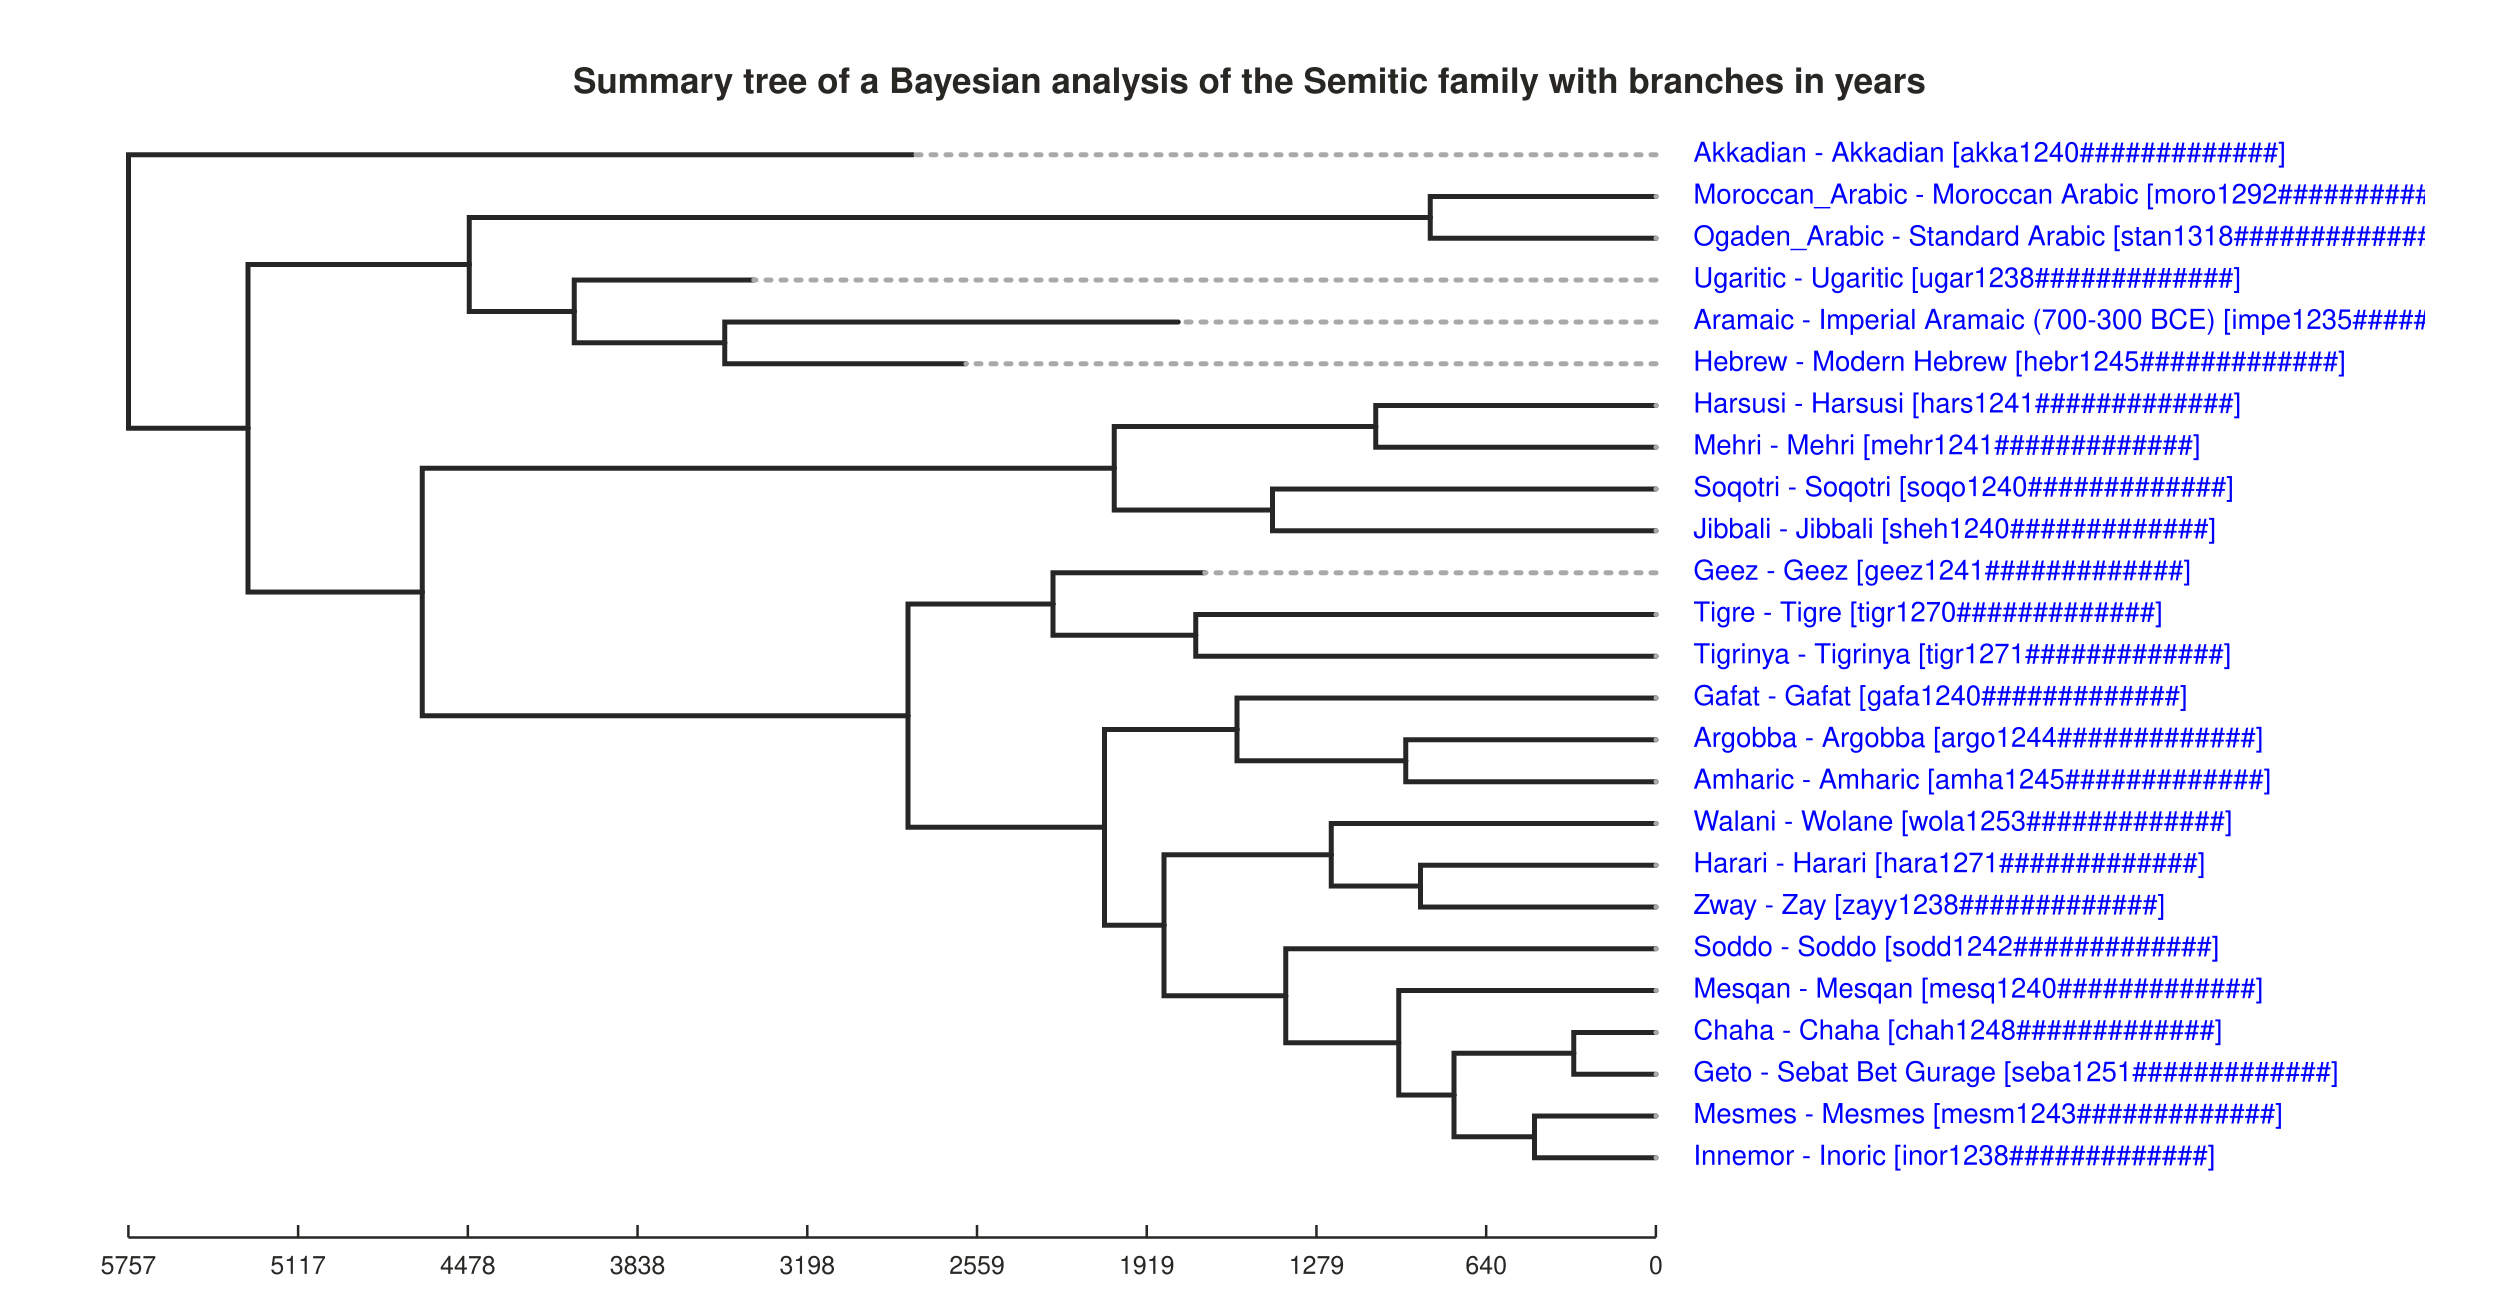
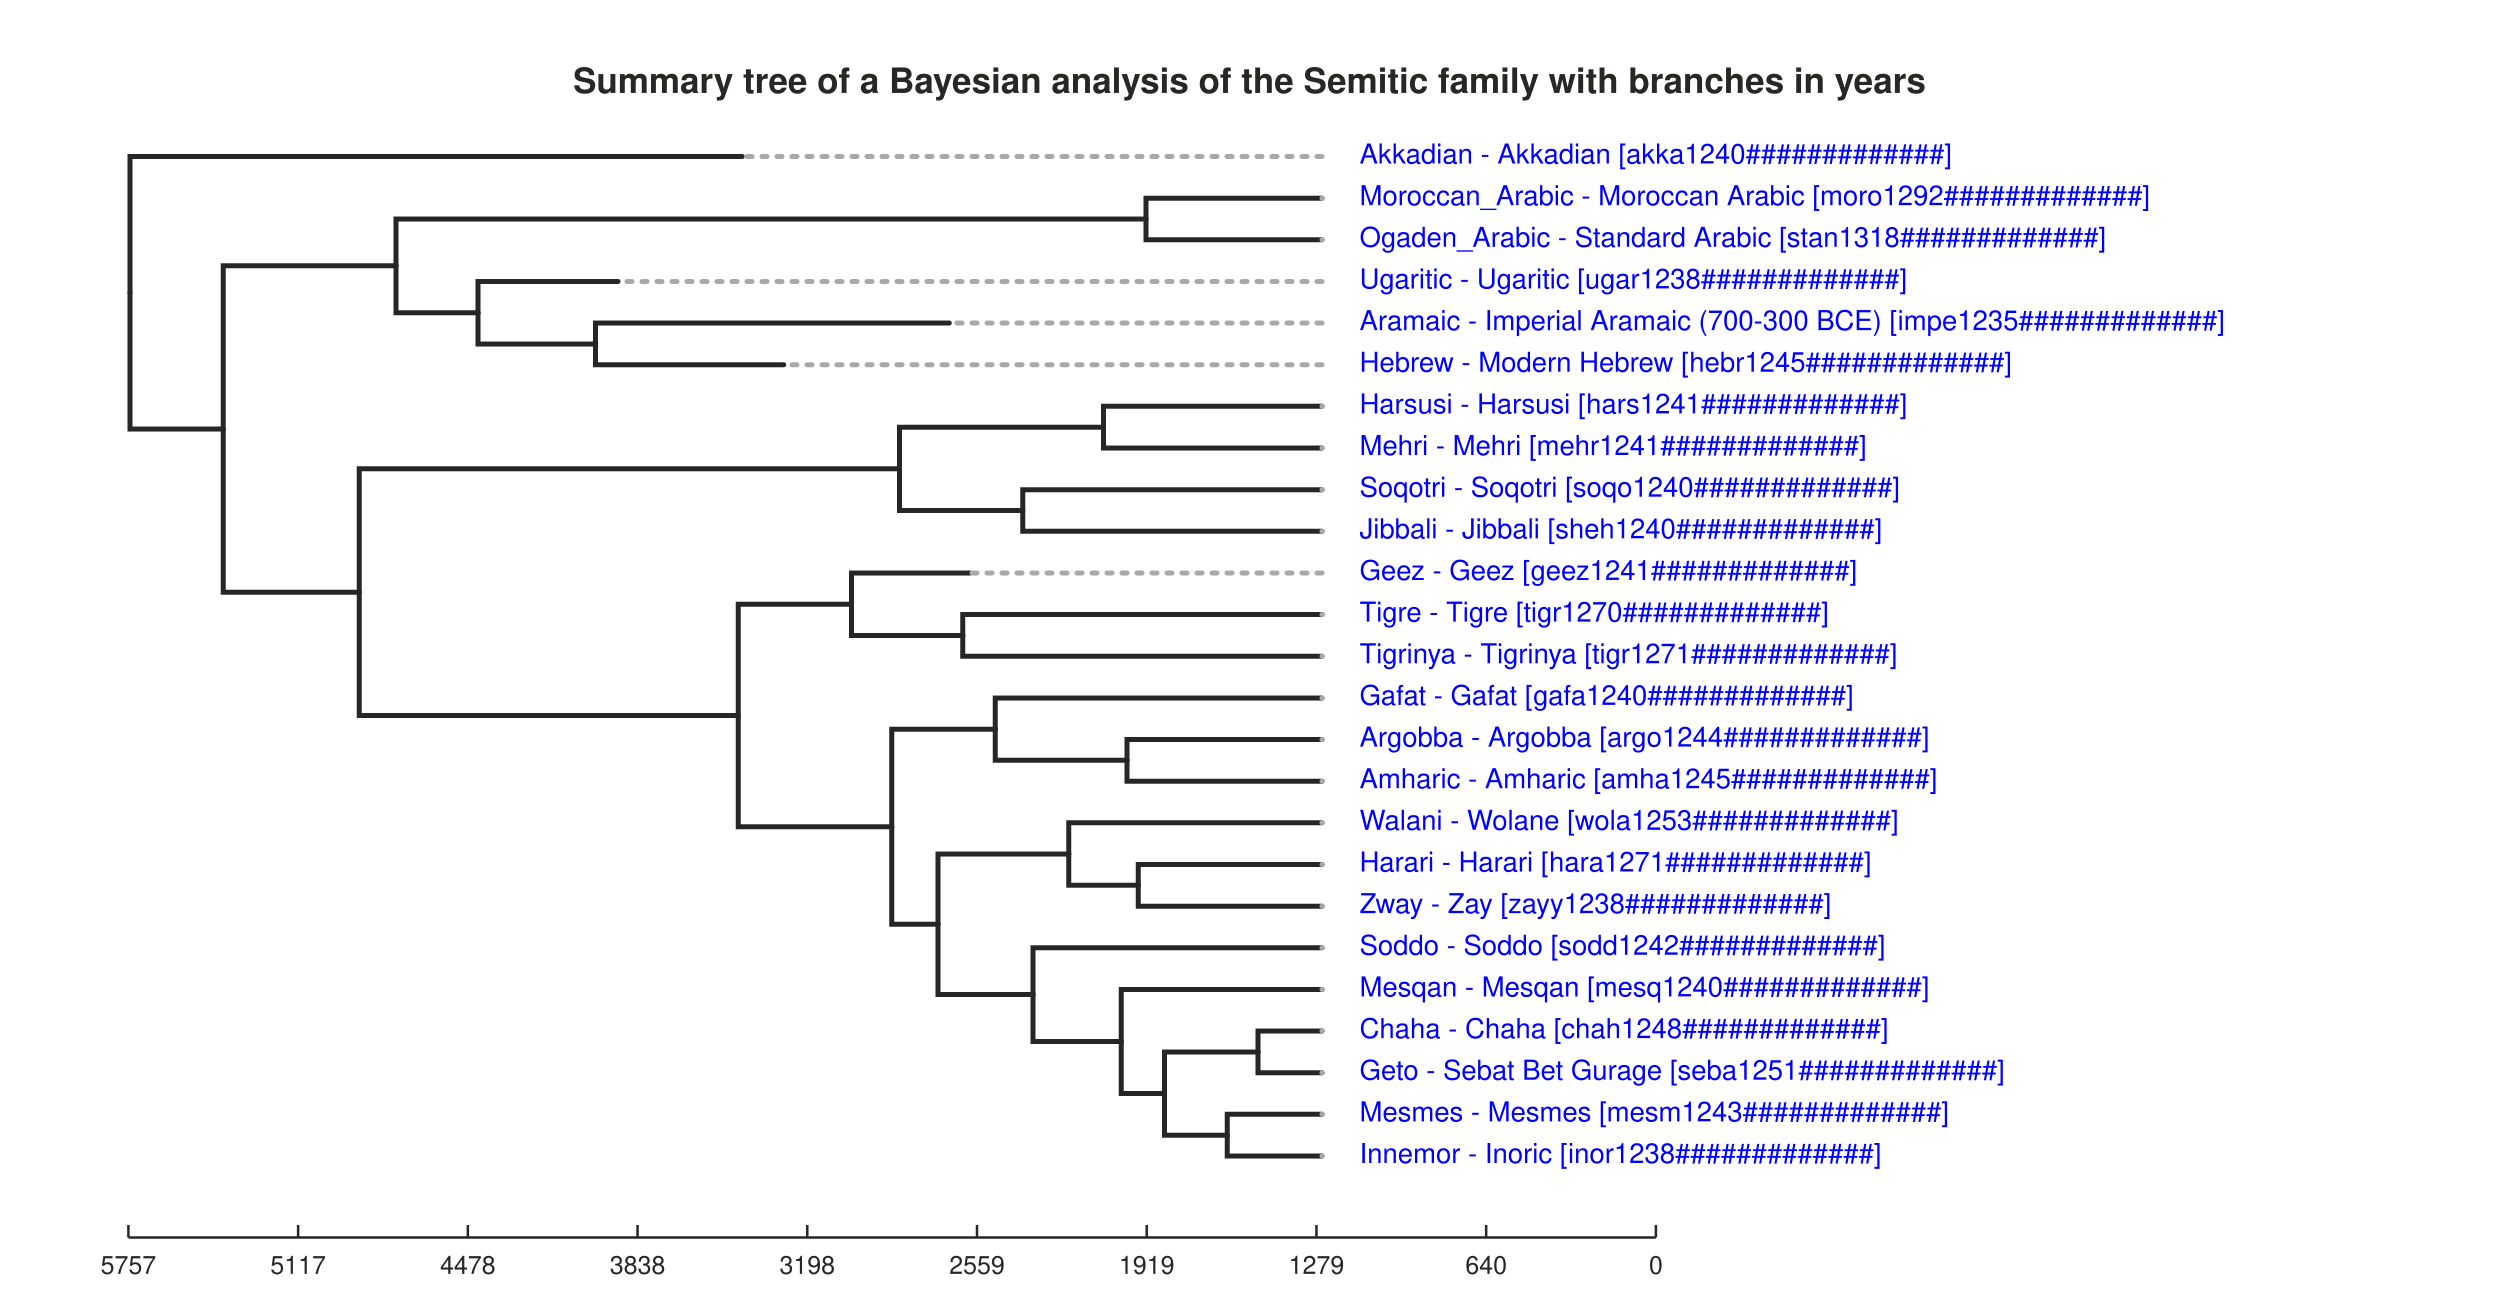
- <svg xmlns="http://www.w3.org/2000/svg" class="toyplot-canvas-Canvas" width="1000.0px" height="525.0px" viewBox="0 0 1000.0 525.0" preserveAspectRatio="xMidYMid meet" style="background-color:transparent;border-color:#292724;border-style:none;border-width:1.0;fill:rgb(16.1%,15.3%,14.1%);fill-opacity:1.0;font-family:Helvetica;font-size:12px;opacity:1.0;stroke:rgb(16.1%,15.3%,14.1%);stroke-opacity:1.0;stroke-width:1.0" id="tc38731ccc5114ce48110bd78efb8a522">
-   <g class="toyplot-coordinates-Cartesian" id="ta14bf00944044a858b81afe4f60506b9">
-     <clipPath id="tbc407201ebb74264bfbc55528788aa69">
+ <svg xmlns="http://www.w3.org/2000/svg" class="toyplot-canvas-Canvas" width="1000.0px" height="525.0px" viewBox="0 0 1000.0 525.0" preserveAspectRatio="xMidYMid meet" style="background-color:transparent;border-color:#292724;border-style:none;border-width:1.0;fill:rgb(16.1%,15.3%,14.1%);fill-opacity:1.0;font-family:Helvetica;font-size:12px;opacity:1.0;stroke:rgb(16.1%,15.3%,14.1%);stroke-opacity:1.0;stroke-width:1.0" id="t3f1b4181bfcc4943a46d2f28216dc2ca">
+   <g class="toyplot-coordinates-Cartesian" id="t62b42eae2f494d0f893829885a9eab36">
+     <clipPath id="t709b93fa5ef7460ca19ca6d746c1958f">
      <rect x="30.0" y="30.0" width="940.0" height="465.0" />
    </clipPath>
-     <g clip-path="url(#tbc407201ebb74264bfbc55528788aa69)">
-       <g class="toytree-mark-Toytree" id="t8eaddc11c8764a24b28989756f2459d4">
+     <g clip-path="url(#t709b93fa5ef7460ca19ca6d746c1958f)">
+       <g class="toytree-mark-Toytree" id="t9aa998b61d924a6286965eab3f429d65">
        <g class="toytree-Edges" style="fill:none;stroke:rgb(14.9%,14.9%,14.9%);stroke-linecap:round;stroke-opacity:1;stroke-width:2">
-           <path d="M 51.4 116.6 L 51.4 171.3 L 99.2 171.3" id="48,47" />
-           <path d="M 99.2 171.3 L 99.2 105.8 L 187.7 105.8" id="47,46" />
-           <path d="M 99.2 171.3 L 99.2 236.8 L 168.9 236.8" id="47,45" />
-           <path d="M 187.7 105.8 L 187.7 87.0 L 572.1 87.0" id="46,44" />
-           <path d="M 187.7 105.8 L 187.7 124.6 L 229.7 124.6" id="46,43" />
-           <path d="M 168.9 236.8 L 168.9 187.3 L 445.7 187.3" id="45,42" />
-           <path d="M 168.9 236.8 L 168.9 286.3 L 363.2 286.3" id="45,41" />
-           <path d="M 229.7 124.6 L 229.7 137.1 L 289.9 137.1" id="43,40" />
-           <path d="M 445.7 187.3 L 445.7 170.6 L 550.3 170.6" id="42,39" />
-           <path d="M 445.7 187.3 L 445.7 204.0 L 509.0 204.0" id="42,38" />
-           <path d="M 363.2 286.3 L 363.2 241.6 L 421.2 241.6" id="41,37" />
-           <path d="M 363.2 286.3 L 363.2 330.9 L 441.8 330.9" id="41,36" />
-           <path d="M 421.2 241.6 L 421.2 254.1 L 478.3 254.1" id="37,35" />
-           <path d="M 441.8 330.9 L 441.8 291.8 L 494.8 291.8" id="36,34" />
-           <path d="M 441.8 330.9 L 441.8 370.1 L 465.6 370.1" id="36,33" />
-           <path d="M 494.8 291.8 L 494.8 304.3 L 562.3 304.3" id="34,32" />
-           <path d="M 465.6 370.1 L 465.6 341.9 L 532.5 341.9" id="33,31" />
-           <path d="M 465.6 370.1 L 465.6 398.3 L 514.3 398.3" id="33,30" />
-           <path d="M 532.5 341.9 L 532.5 354.4 L 568.2 354.4" id="31,29" />
-           <path d="M 514.3 398.3 L 514.3 417.1 L 559.5 417.1" id="30,28" />
-           <path d="M 559.5 417.1 L 559.5 438.0 L 581.6 438.0" id="28,27" />
-           <path d="M 581.6 438.0 L 581.6 421.3 L 629.5 421.3" id="27,26" />
-           <path d="M 581.6 438.0 L 581.6 454.7 L 613.8 454.7" id="27,25" />
-           <path d="M 51.4 116.6 L 51.4 61.9 L 365.2 61.9" id="48,24" />
-           <path d="M 572.1 87.0 L 572.1 78.6 L 662.4 78.6" id="44,23" />
-           <path d="M 572.1 87.0 L 572.1 95.3 L 662.4 95.3" id="44,22" />
-           <path d="M 229.7 124.6 L 229.7 112.0 L 301.5 112.0" id="43,21" />
-           <path d="M 289.9 137.1 L 289.9 128.8 L 471.3 128.8" id="40,20" />
-           <path d="M 289.9 137.1 L 289.9 145.5 L 386.4 145.5" id="40,19" />
-           <path d="M 550.3 170.6 L 550.3 162.2 L 662.4 162.2" id="39,18" />
-           <path d="M 550.3 170.6 L 550.3 178.9 L 662.4 178.9" id="39,17" />
-           <path d="M 509.0 204.0 L 509.0 195.6 L 662.4 195.6" id="38,16" />
-           <path d="M 509.0 204.0 L 509.0 212.3 L 662.4 212.3" id="38,15" />
-           <path d="M 421.2 241.6 L 421.2 229.1 L 481.9 229.1" id="37,14" />
-           <path d="M 478.3 254.1 L 478.3 245.8 L 662.4 245.8" id="35,13" />
-           <path d="M 478.3 254.1 L 478.3 262.5 L 662.4 262.5" id="35,12" />
-           <path d="M 494.8 291.8 L 494.8 279.2 L 662.4 279.2" id="34,11" />
-           <path d="M 562.3 304.3 L 562.3 295.9 L 662.4 295.9" id="32,10" />
-           <path d="M 562.3 304.3 L 562.3 312.7 L 662.4 312.7" id="32,9" />
-           <path d="M 532.5 341.9 L 532.5 329.4 L 662.4 329.4" id="31,8" />
-           <path d="M 568.2 354.4 L 568.2 346.1 L 662.4 346.1" id="29,7" />
-           <path d="M 568.2 354.4 L 568.2 362.8 L 662.4 362.8" id="29,6" />
-           <path d="M 514.3 398.3 L 514.3 379.5 L 662.4 379.5" id="30,5" />
-           <path d="M 559.5 417.1 L 559.5 396.2 L 662.4 396.2" id="28,4" />
-           <path d="M 629.5 421.3 L 629.5 413.0 L 662.4 413.0" id="26,3" />
-           <path d="M 629.5 421.3 L 629.5 429.7 L 662.4 429.7" id="26,2" />
-           <path d="M 613.8 454.7 L 613.8 446.4 L 662.4 446.4" id="25,1" />
-           <path d="M 613.8 454.7 L 613.8 463.1 L 662.4 463.1" id="25,0" />
+           <path d="M 52.0 117.1 L 52.0 171.6 L 89.3 171.6" id="48,47" />
+           <path d="M 89.3 171.6 L 89.3 106.3 L 158.4 106.3" id="47,46" />
+           <path d="M 89.3 171.6 L 89.3 236.9 L 143.7 236.9" id="47,45" />
+           <path d="M 158.4 106.3 L 158.4 87.6 L 458.4 87.6" id="46,44" />
+           <path d="M 158.4 106.3 L 158.4 125.1 L 191.2 125.1" id="46,43" />
+           <path d="M 143.7 236.9 L 143.7 187.5 L 359.8 187.5" id="45,42" />
+           <path d="M 143.7 236.9 L 143.7 286.2 L 295.3 286.2" id="45,41" />
+           <path d="M 191.2 125.1 L 191.2 137.6 L 238.2 137.6" id="43,40" />
+           <path d="M 359.8 187.5 L 359.8 170.9 L 441.4 170.9" id="42,39" />
+           <path d="M 359.8 187.5 L 359.8 204.2 L 409.1 204.2" id="42,38" />
+           <path d="M 295.3 286.2 L 295.3 241.7 L 340.6 241.7" id="41,37" />
+           <path d="M 295.3 286.2 L 295.3 330.7 L 356.7 330.7" id="41,36" />
+           <path d="M 340.6 241.7 L 340.6 254.2 L 385.1 254.2" id="37,35" />
+           <path d="M 356.7 330.7 L 356.7 291.7 L 398.1 291.7" id="36,34" />
+           <path d="M 356.7 330.7 L 356.7 369.7 L 375.2 369.7" id="36,33" />
+           <path d="M 398.1 291.7 L 398.1 304.1 L 450.8 304.1" id="34,32" />
+           <path d="M 375.2 369.7 L 375.2 341.6 L 427.5 341.6" id="33,31" />
+           <path d="M 375.2 369.7 L 375.2 397.8 L 413.2 397.8" id="33,30" />
+           <path d="M 427.5 341.6 L 427.5 354.1 L 455.3 354.1" id="31,29" />
+           <path d="M 413.2 397.8 L 413.2 416.6 L 448.5 416.6" id="30,28" />
+           <path d="M 448.5 416.6 L 448.5 437.4 L 465.8 437.4" id="28,27" />
+           <path d="M 465.8 437.4 L 465.8 420.8 L 503.2 420.8" id="27,26" />
+           <path d="M 465.8 437.4 L 465.8 454.1 L 490.9 454.1" id="27,25" />
+           <path d="M 52.0 117.1 L 52.0 62.6 L 296.9 62.6" id="48,24" />
+           <path d="M 458.4 87.6 L 458.4 79.3 L 528.8 79.3" id="44,23" />
+           <path d="M 458.4 87.6 L 458.4 95.9 L 528.8 95.9" id="44,22" />
+           <path d="M 191.2 125.1 L 191.2 112.6 L 247.2 112.6" id="43,21" />
+           <path d="M 238.2 137.6 L 238.2 129.2 L 379.7 129.2" id="40,20" />
+           <path d="M 238.2 137.6 L 238.2 145.9 L 313.5 145.9" id="40,19" />
+           <path d="M 441.4 170.9 L 441.4 162.5 L 528.8 162.5" id="39,18" />
+           <path d="M 441.4 170.9 L 441.4 179.2 L 528.8 179.2" id="39,17" />
+           <path d="M 409.1 204.2 L 409.1 195.9 L 528.8 195.9" id="38,16" />
+           <path d="M 409.1 204.2 L 409.1 212.5 L 528.8 212.5" id="38,15" />
+           <path d="M 340.6 241.7 L 340.6 229.2 L 388.0 229.2" id="37,14" />
+           <path d="M 385.1 254.2 L 385.1 245.8 L 528.8 245.8" id="35,13" />
+           <path d="M 385.1 254.2 L 385.1 262.5 L 528.8 262.5" id="35,12" />
+           <path d="M 398.1 291.7 L 398.1 279.2 L 528.8 279.2" id="34,11" />
+           <path d="M 450.8 304.1 L 450.8 295.8 L 528.8 295.8" id="32,10" />
+           <path d="M 450.8 304.1 L 450.8 312.5 L 528.8 312.5" id="32,9" />
+           <path d="M 427.5 341.6 L 427.5 329.1 L 528.8 329.1" id="31,8" />
+           <path d="M 455.3 354.1 L 455.3 345.8 L 528.8 345.8" id="29,7" />
+           <path d="M 455.3 354.1 L 455.3 362.5 L 528.8 362.5" id="29,6" />
+           <path d="M 413.2 397.8 L 413.2 379.1 L 528.8 379.1" id="30,5" />
+           <path d="M 448.5 416.6 L 448.5 395.8 L 528.8 395.8" id="28,4" />
+           <path d="M 503.2 420.8 L 503.2 412.4 L 528.8 412.4" id="26,3" />
+           <path d="M 503.2 420.8 L 503.2 429.1 L 528.8 429.1" id="26,2" />
+           <path d="M 490.9 454.1 L 490.9 445.7 L 528.8 445.7" id="25,1" />
+           <path d="M 490.9 454.1 L 490.9 462.4 L 528.8 462.4" id="25,0" />
        </g>
        <g class="toytree-AlignEdges" style="stroke:rgb(66.3%,66.3%,66.3%);stroke-dasharray:2, 4;stroke-linecap:round;stroke-opacity:1.0;stroke-width:2">
-           <path d="M 662.4 463.1 L 662.4 463.1" />
-           <path d="M 662.4 446.4 L 662.4 446.4" />
-           <path d="M 662.4 429.7 L 662.4 429.7" />
-           <path d="M 662.4 413.0 L 662.4 413.0" />
-           <path d="M 662.4 396.2 L 662.4 396.2" />
-           <path d="M 662.4 379.5 L 662.4 379.5" />
-           <path d="M 662.4 362.8 L 662.4 362.8" />
-           <path d="M 662.4 346.1 L 662.4 346.1" />
-           <path d="M 662.4 329.4 L 662.4 329.4" />
-           <path d="M 662.4 312.7 L 662.4 312.7" />
-           <path d="M 662.4 295.9 L 662.4 295.9" />
-           <path d="M 662.4 279.2 L 662.4 279.2" />
-           <path d="M 662.4 262.5 L 662.4 262.5" />
-           <path d="M 662.4 245.8 L 662.4 245.8" />
-           <path d="M 662.4 229.1 L 481.9 229.1" />
-           <path d="M 662.4 212.3 L 662.4 212.3" />
-           <path d="M 662.4 195.6 L 662.4 195.6" />
-           <path d="M 662.4 178.9 L 662.4 178.9" />
-           <path d="M 662.4 162.2 L 662.4 162.2" />
-           <path d="M 662.4 145.5 L 386.4 145.5" />
-           <path d="M 662.4 128.8 L 471.3 128.8" />
-           <path d="M 662.4 112.0 L 301.5 112.0" />
-           <path d="M 662.4 95.3 L 662.4 95.3" />
-           <path d="M 662.4 78.6 L 662.4 78.6" />
-           <path d="M 662.4 61.9 L 365.2 61.9" />
+           <path d="M 528.8 462.4 L 528.8 462.4" />
+           <path d="M 528.8 445.7 L 528.8 445.7" />
+           <path d="M 528.8 429.1 L 528.8 429.1" />
+           <path d="M 528.8 412.4 L 528.8 412.4" />
+           <path d="M 528.8 395.8 L 528.8 395.8" />
+           <path d="M 528.8 379.1 L 528.8 379.1" />
+           <path d="M 528.8 362.5 L 528.8 362.5" />
+           <path d="M 528.8 345.8 L 528.8 345.8" />
+           <path d="M 528.8 329.1 L 528.8 329.1" />
+           <path d="M 528.8 312.5 L 528.8 312.5" />
+           <path d="M 528.8 295.8 L 528.8 295.8" />
+           <path d="M 528.8 279.2 L 528.8 279.2" />
+           <path d="M 528.8 262.5 L 528.8 262.5" />
+           <path d="M 528.8 245.8 L 528.8 245.8" />
+           <path d="M 528.8 229.2 L 388.0 229.2" />
+           <path d="M 528.8 212.5 L 528.8 212.5" />
+           <path d="M 528.8 195.9 L 528.8 195.9" />
+           <path d="M 528.8 179.2 L 528.8 179.2" />
+           <path d="M 528.8 162.5 L 528.8 162.5" />
+           <path d="M 528.8 145.9 L 313.5 145.9" />
+           <path d="M 528.8 129.2 L 379.7 129.2" />
+           <path d="M 528.8 112.6 L 247.2 112.6" />
+           <path d="M 528.8 95.9 L 528.8 95.9" />
+           <path d="M 528.8 79.3 L 528.8 79.3" />
+           <path d="M 528.8 62.6 L 296.9 62.6" />
        </g>
        <g class="toytree-TipLabels" style="fill:rgb(14.9%,14.9%,14.9%);fill-opacity:1.0;font-family:helvetica;font-size:11px;font-weight:normal;stroke:none;white-space:pre">
-           <g transform="translate(662.36,463.11)rotate(0)">
+           <g transform="translate(528.82,462.40)rotate(0)">
            <a href="https://glottolog.org/resource/languoid/id/inor1238#############">
              <text x="15.00" y="2.81" style="" fill="#0000ff">Innemor - Inoric [inor1238#############]</text>
            </a>
          </g>
-           <g transform="translate(662.36,446.39)rotate(0)">
+           <g transform="translate(528.82,445.74)rotate(0)">
            <a href="https://glottolog.org/resource/languoid/id/mesm1243#############">
              <text x="15.00" y="2.81" style="" fill="#0000ff">Mesmes - Mesmes [mesm1243#############]</text>
            </a>
          </g>
-           <g transform="translate(662.36,429.67)rotate(0)">
+           <g transform="translate(528.82,429.08)rotate(0)">
            <a href="https://glottolog.org/resource/languoid/id/seba1251#############">
              <text x="15.00" y="2.81" style="" fill="#0000ff">Geto - Sebat Bet Gurage [seba1251#############]</text>
            </a>
          </g>
-           <g transform="translate(662.36,412.95)rotate(0)">
+           <g transform="translate(528.82,412.43)rotate(0)">
            <a href="https://glottolog.org/resource/languoid/id/chah1248#############">
              <text x="15.00" y="2.81" style="" fill="#0000ff">Chaha - Chaha [chah1248#############]</text>
            </a>
          </g>
-           <g transform="translate(662.36,396.24)rotate(0)">
+           <g transform="translate(528.82,395.77)rotate(0)">
            <a href="https://glottolog.org/resource/languoid/id/mesq1240#############">
              <text x="15.00" y="2.81" style="" fill="#0000ff">Mesqan - Mesqan [mesq1240#############]</text>
            </a>
          </g>
-           <g transform="translate(662.36,379.52)rotate(0)">
+           <g transform="translate(528.82,379.11)rotate(0)">
            <a href="https://glottolog.org/resource/languoid/id/sodd1242#############">
              <text x="15.00" y="2.81" style="" fill="#0000ff">Soddo - Soddo [sodd1242#############]</text>
            </a>
          </g>
-           <g transform="translate(662.36,362.80)rotate(0)">
+           <g transform="translate(528.82,362.45)rotate(0)">
            <a href="https://glottolog.org/resource/languoid/id/zayy1238#############">
              <text x="15.00" y="2.81" style="" fill="#0000ff">Zway - Zay [zayy1238#############]</text>
            </a>
          </g>
-           <g transform="translate(662.36,346.09)rotate(0)">
+           <g transform="translate(528.82,345.79)rotate(0)">
            <a href="https://glottolog.org/resource/languoid/id/hara1271#############">
              <text x="15.00" y="2.81" style="" fill="#0000ff">Harari - Harari [hara1271#############]</text>
            </a>
          </g>
-           <g transform="translate(662.36,329.37)rotate(0)">
+           <g transform="translate(528.82,329.13)rotate(0)">
            <a href="https://glottolog.org/resource/languoid/id/wola1253#############">
              <text x="15.00" y="2.81" style="" fill="#0000ff">Walani - Wolane [wola1253#############]</text>
            </a>
          </g>
-           <g transform="translate(662.36,312.65)rotate(0)">
+           <g transform="translate(528.82,312.48)rotate(0)">
            <a href="https://glottolog.org/resource/languoid/id/amha1245#############">
              <text x="15.00" y="2.81" style="" fill="#0000ff">Amharic - Amharic [amha1245#############]</text>
            </a>
          </g>
-           <g transform="translate(662.36,295.93)rotate(0)">
+           <g transform="translate(528.82,295.82)rotate(0)">
            <a href="https://glottolog.org/resource/languoid/id/argo1244#############">
              <text x="15.00" y="2.81" style="" fill="#0000ff">Argobba - Argobba [argo1244#############]</text>
            </a>
          </g>
-           <g transform="translate(662.36,279.22)rotate(0)">
+           <g transform="translate(528.82,279.16)rotate(0)">
            <a href="https://glottolog.org/resource/languoid/id/gafa1240#############">
              <text x="15.00" y="2.81" style="" fill="#0000ff">Gafat - Gafat [gafa1240#############]</text>
            </a>
          </g>
-           <g transform="translate(662.36,262.50)rotate(0)">
+           <g transform="translate(528.82,262.50)rotate(0)">
            <a href="https://glottolog.org/resource/languoid/id/tigr1271#############">
              <text x="15.00" y="2.81" style="" fill="#0000ff">Tigrinya - Tigrinya [tigr1271#############]</text>
            </a>
          </g>
-           <g transform="translate(662.36,245.78)rotate(0)">
+           <g transform="translate(528.82,245.84)rotate(0)">
            <a href="https://glottolog.org/resource/languoid/id/tigr1270#############">
              <text x="15.00" y="2.81" style="" fill="#0000ff">Tigre - Tigre [tigr1270#############]</text>
            </a>
          </g>
-           <g transform="translate(662.36,229.07)rotate(0)">
+           <g transform="translate(528.82,229.18)rotate(0)">
            <a href="https://glottolog.org/resource/languoid/id/geez1241#############">
              <text x="15.00" y="2.81" style="" fill="#0000ff">Geez - Geez [geez1241#############]</text>
            </a>
          </g>
-           <g transform="translate(662.36,212.35)rotate(0)">
+           <g transform="translate(528.82,212.52)rotate(0)">
            <a href="https://glottolog.org/resource/languoid/id/sheh1240#############">
              <text x="15.00" y="2.81" style="" fill="#0000ff">Jibbali - Jibbali [sheh1240#############]</text>
            </a>
          </g>
-           <g transform="translate(662.36,195.63)rotate(0)">
+           <g transform="translate(528.82,195.87)rotate(0)">
            <a href="https://glottolog.org/resource/languoid/id/soqo1240#############">
              <text x="15.00" y="2.81" style="" fill="#0000ff">Soqotri - Soqotri [soqo1240#############]</text>
            </a>
          </g>
-           <g transform="translate(662.36,178.91)rotate(0)">
+           <g transform="translate(528.82,179.21)rotate(0)">
            <a href="https://glottolog.org/resource/languoid/id/mehr1241#############">
              <text x="15.00" y="2.81" style="" fill="#0000ff">Mehri - Mehri [mehr1241#############]</text>
            </a>
          </g>
-           <g transform="translate(662.36,162.20)rotate(0)">
+           <g transform="translate(528.82,162.55)rotate(0)">
            <a href="https://glottolog.org/resource/languoid/id/hars1241#############">
              <text x="15.00" y="2.81" style="" fill="#0000ff">Harsusi - Harsusi [hars1241#############]</text>
            </a>
          </g>
-           <g transform="translate(662.36,145.48)rotate(0)">
+           <g transform="translate(528.82,145.89)rotate(0)">
            <a href="https://glottolog.org/resource/languoid/id/hebr1245#############">
              <text x="15.00" y="2.81" style="" fill="#0000ff">Hebrew - Modern Hebrew [hebr1245#############]</text>
            </a>
          </g>
-           <g transform="translate(662.36,128.76)rotate(0)">
+           <g transform="translate(528.82,129.23)rotate(0)">
            <a href="https://glottolog.org/resource/languoid/id/impe1235#############">
              <text x="15.00" y="2.81" style="" fill="#0000ff">Aramaic - Imperial Aramaic (700-300 BCE) [impe1235#############]</text>
            </a>
          </g>
-           <g transform="translate(662.36,112.05)rotate(0)">
+           <g transform="translate(528.82,112.57)rotate(0)">
            <a href="https://glottolog.org/resource/languoid/id/ugar1238#############">
              <text x="15.00" y="2.81" style="" fill="#0000ff">Ugaritic - Ugaritic [ugar1238#############]</text>
            </a>
          </g>
-           <g transform="translate(662.36,95.33)rotate(0)">
+           <g transform="translate(528.82,95.92)rotate(0)">
            <a href="https://glottolog.org/resource/languoid/id/stan1318#############">
              <text x="15.00" y="2.81" style="" fill="#0000ff">Ogaden_Arabic - Standard Arabic [stan1318#############]</text>
            </a>
          </g>
-           <g transform="translate(662.36,78.61)rotate(0)">
+           <g transform="translate(528.82,79.26)rotate(0)">
            <a href="https://glottolog.org/resource/languoid/id/moro1292#############">
              <text x="15.00" y="2.81" style="" fill="#0000ff">Moroccan_Arabic - Moroccan Arabic [moro1292#############]</text>
            </a>
          </g>
-           <g transform="translate(662.36,61.89)rotate(0)">
+           <g transform="translate(528.82,62.60)rotate(0)">
            <a href="https://glottolog.org/resource/languoid/id/akka1240#############">
              <text x="15.00" y="2.81" style="" fill="#0000ff">Akkadian - Akkadian [akka1240#############]</text>
            </a>
          </g>
        </g>
      </g>
    </g>
-     <g class="toyplot-coordinates-Axis" id="t5cc0f21a165f4dd5b8fe11a8bdaae096" transform="translate(50.0,475.0)translate(0,20.0)">
+     <g class="toyplot-coordinates-Axis" id="tfd673c8ffefb480c936482f3d8aaa615" transform="translate(50.0,475.0)translate(0,20.0)">
      <line x1="1.358" y1="0" x2="612.358" y2="0" style="" />
      <g>
        <line x1="612.358" y1="0" x2="612.358" y2="-5" style="" />
        <line x1="544.469" y1="0" x2="544.469" y2="-5" style="" />
        <line x1="476.58" y1="0" x2="476.58" y2="-5" style="" />
        <line x1="408.691" y1="0" x2="408.691" y2="-5" style="" />
        <line x1="340.802" y1="0" x2="340.802" y2="-5" style="" />
        <line x1="272.913" y1="0" x2="272.913" y2="-5" style="" />
        <line x1="205.024" y1="0" x2="205.024" y2="-5" style="" />
        <line x1="137.136" y1="0" x2="137.136" y2="-5" style="" />
        <line x1="69.247" y1="0" x2="69.247" y2="-5" style="" />
        <line x1="1.358" y1="0" x2="1.358" y2="-5" style="" />
      </g>
      <g>
        <g transform="translate(612.3576,6)">
          <text x="-2.78" y="8.555" style="fill:rgb(16.1%,15.3%,14.1%);fill-opacity:1.0;font-family:helvetica;font-size:10.0px;font-weight:normal;stroke:none;vertical-align:baseline;white-space:pre">0</text>
        </g>
        <g transform="translate(544.4687,6)">
          <text x="-8.34" y="8.555" style="fill:rgb(16.1%,15.3%,14.1%);fill-opacity:1.0;font-family:helvetica;font-size:10.0px;font-weight:normal;stroke:none;vertical-align:baseline;white-space:pre">640</text>
        </g>
        <g transform="translate(476.5798,6)">
          <text x="-11.12" y="8.555" style="fill:rgb(16.1%,15.3%,14.1%);fill-opacity:1.0;font-family:helvetica;font-size:10.0px;font-weight:normal;stroke:none;vertical-align:baseline;white-space:pre">1279</text>
        </g>
        <g transform="translate(408.691,6)">
          <text x="-11.12" y="8.555" style="fill:rgb(16.1%,15.3%,14.1%);fill-opacity:1.0;font-family:helvetica;font-size:10.0px;font-weight:normal;stroke:none;vertical-align:baseline;white-space:pre">1919</text>
        </g>
        <g transform="translate(340.8021,6)">
          <text x="-11.12" y="8.555" style="fill:rgb(16.1%,15.3%,14.1%);fill-opacity:1.0;font-family:helvetica;font-size:10.0px;font-weight:normal;stroke:none;vertical-align:baseline;white-space:pre">2559</text>
        </g>
        <g transform="translate(272.9132,6)">
          <text x="-11.12" y="8.555" style="fill:rgb(16.1%,15.3%,14.1%);fill-opacity:1.0;font-family:helvetica;font-size:10.0px;font-weight:normal;stroke:none;vertical-align:baseline;white-space:pre">3198</text>
        </g>
        <g transform="translate(205.0244,6)">
          <text x="-11.12" y="8.555" style="fill:rgb(16.1%,15.3%,14.1%);fill-opacity:1.0;font-family:helvetica;font-size:10.0px;font-weight:normal;stroke:none;vertical-align:baseline;white-space:pre">3838</text>
        </g>
        <g transform="translate(137.1355,6)">
          <text x="-11.12" y="8.555" style="fill:rgb(16.1%,15.3%,14.1%);fill-opacity:1.0;font-family:helvetica;font-size:10.0px;font-weight:normal;stroke:none;vertical-align:baseline;white-space:pre">4478</text>
        </g>
        <g transform="translate(69.24664,6)">
          <text x="-11.12" y="8.555" style="fill:rgb(16.1%,15.3%,14.1%);fill-opacity:1.0;font-family:helvetica;font-size:10.0px;font-weight:normal;stroke:none;vertical-align:baseline;white-space:pre">5117</text>
        </g>
        <g transform="translate(1.357777,6)">
          <text x="-11.12" y="8.555" style="fill:rgb(16.1%,15.3%,14.1%);fill-opacity:1.0;font-family:helvetica;font-size:10.0px;font-weight:normal;stroke:none;vertical-align:baseline;white-space:pre">5757</text>
        </g>
      </g>
      <g class="toyplot-coordinates-Axis-coordinates" style="visibility:hidden" transform="">
        <line x1="0" x2="0" y1="-3.0" y2="4.5" style="stroke:rgb(43.9%,50.2%,56.5%);stroke-opacity:1.0;stroke-width:1.0" />
        <text x="0" y="-6" style="alignment-baseline:alphabetic;fill:rgb(43.9%,50.2%,56.5%);fill-opacity:1.0;font-size:10px;font-weight:normal;stroke:none;text-anchor:middle" />
      </g>
    </g>
    <g transform="translate(500.0,42.0)">
      <text x="-270.774" y="-4.823" style="fill:rgb(16.1%,15.3%,14.1%);fill-opacity:1.0;font-family:helvetica;font-size:14.0px;font-weight:bold;stroke:none;vertical-align:baseline;white-space:pre">Summary tree of a Bayesian analysis of the Semitic family with branches in years</text>
    </g>
  </g>
</svg>
